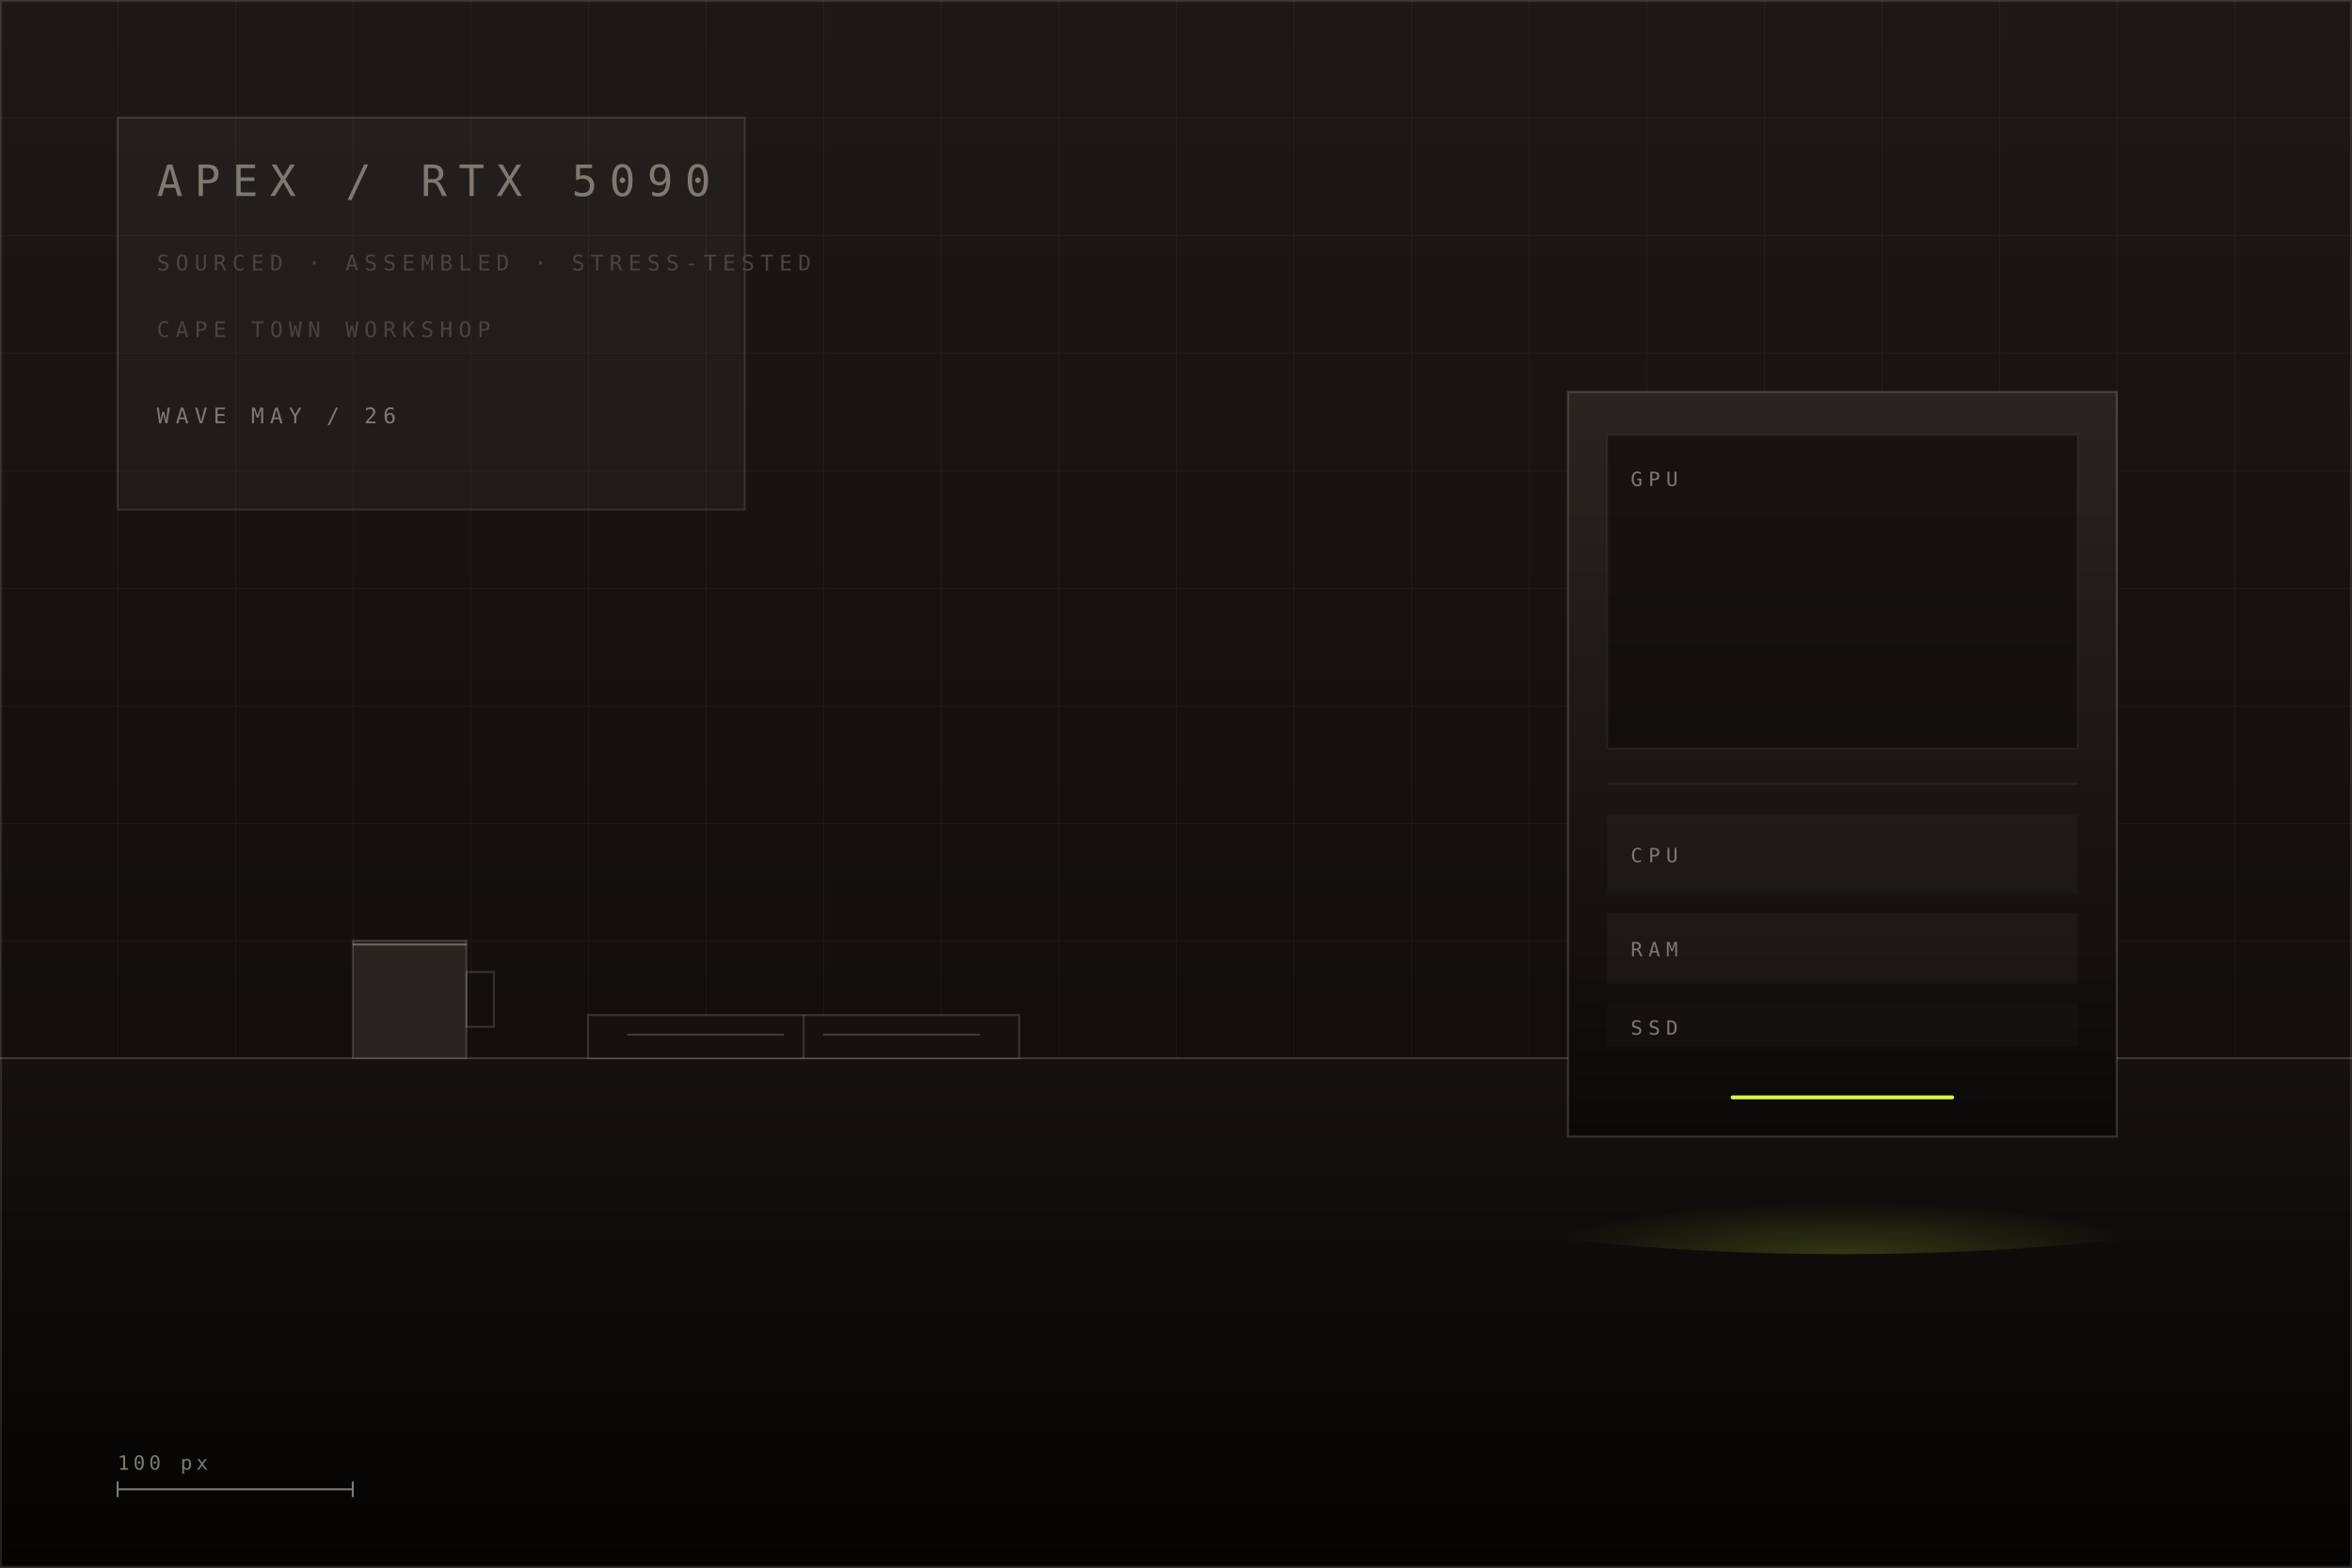
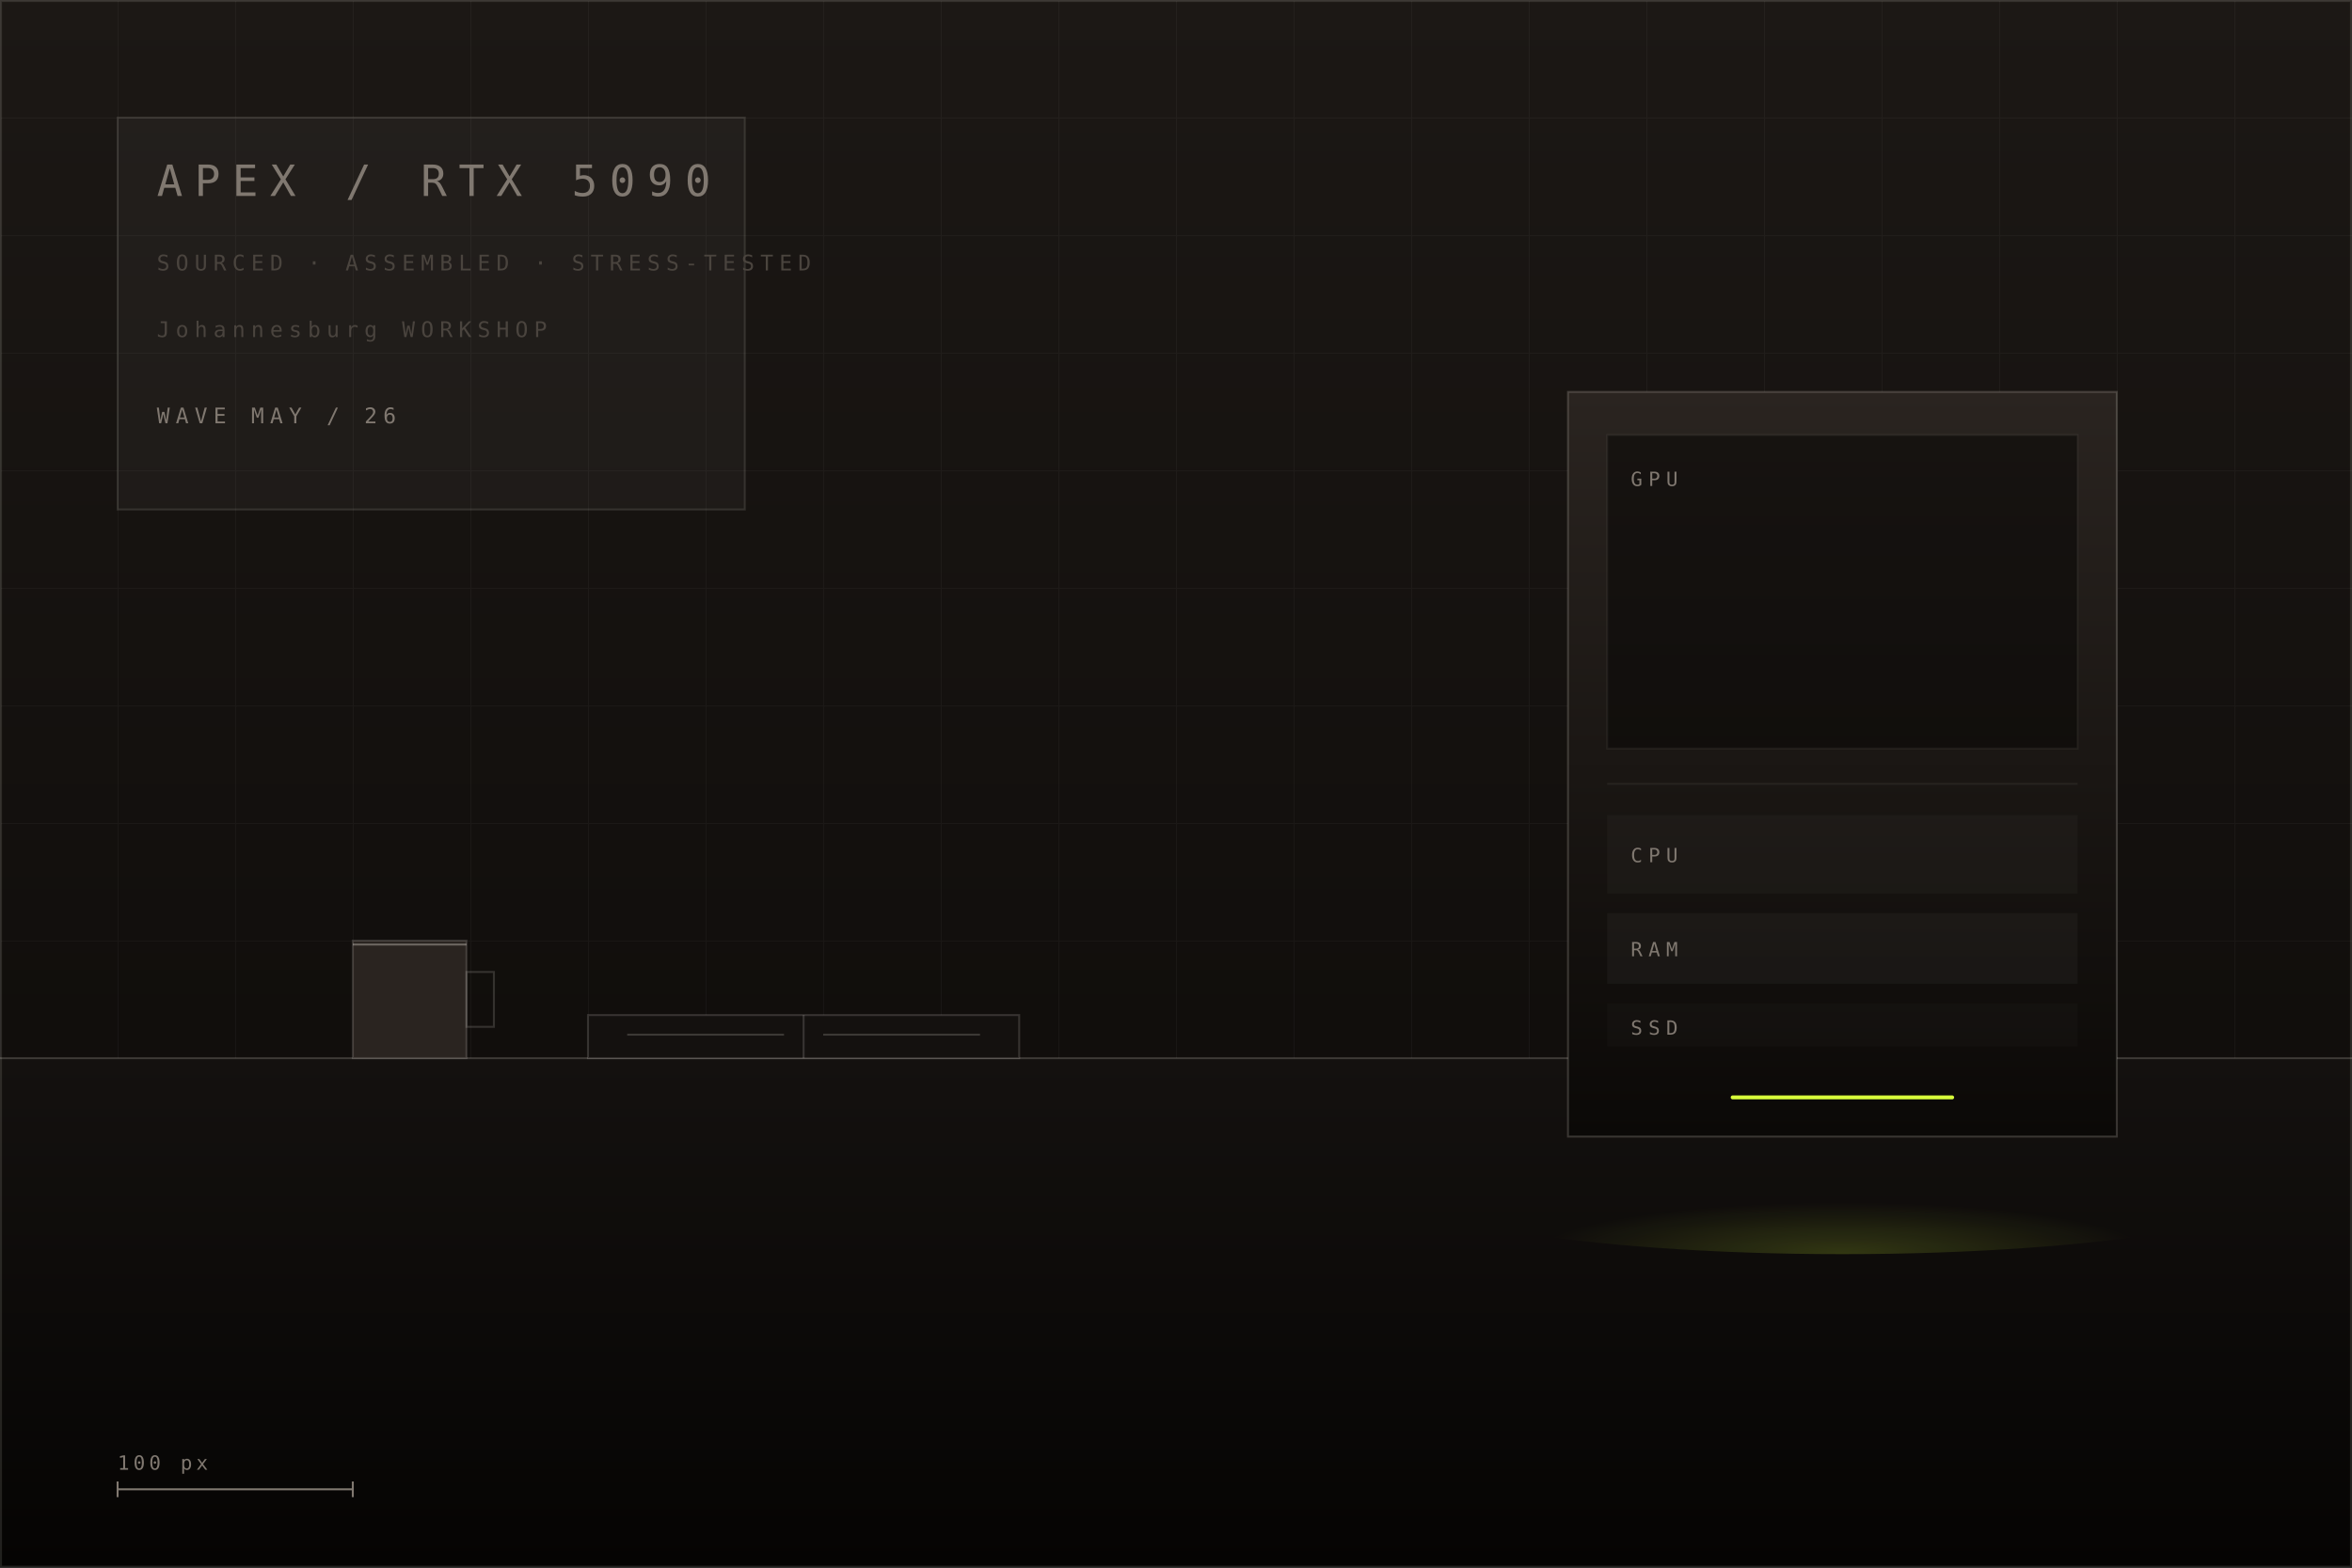
<svg xmlns="http://www.w3.org/2000/svg" viewBox="0 0 1200 800" width="1200" height="800">
  <defs>
    <linearGradient id="bench" x1="0" y1="0" x2="0" y2="1">
      <stop offset="0%" stop-color="#14110f" />
      <stop offset="100%" stop-color="#050403" />
    </linearGradient>
    <linearGradient id="wall" x1="0" y1="0" x2="0" y2="1">
      <stop offset="0%" stop-color="#1c1815" />
      <stop offset="100%" stop-color="#0b0907" />
    </linearGradient>
    <linearGradient id="tower" x1="0" y1="0" x2="0" y2="1">
      <stop offset="0%" stop-color="#2a2420" />
      <stop offset="100%" stop-color="#0b0907" />
    </linearGradient>
    <radialGradient id="glow" cx="0.5" cy="1" r="0.55">
      <stop offset="0%" stop-color="rgba(216,255,58,0.18)" />
      <stop offset="60%" stop-color="rgba(216,255,58,0)" />
    </radialGradient>
    <pattern id="grid" x="0" y="0" width="60" height="60" patternUnits="userSpaceOnUse">
      <path d="M 60 0 L 0 0 0 60" fill="none" stroke="rgba(246,241,231,0.04)" stroke-width="1" />
    </pattern>
  </defs>
  <rect width="1200" height="800" fill="url(#wall)" />
  <rect width="1200" height="800" fill="url(#grid)" />
  <rect x="0" y="540" width="1200" height="260" fill="url(#bench)" />
  <line x1="0" y1="540" x2="1200" y2="540" stroke="rgba(246,241,231,0.18)" stroke-width="1" />
  <rect x="60" y="60" width="320" height="200" fill="rgba(246,241,231,0.04)" stroke="rgba(246,241,231,0.12)" stroke-width="1" />
  <text x="80" y="100" font-family="ui-monospace, monospace" font-size="22" fill="#807870" letter-spacing="6">APEX / RTX 5090</text>
  <text x="80" y="138" font-family="ui-monospace, monospace" font-size="11" fill="#4a443e" letter-spacing="3">SOURCED  ·  ASSEMBLED  ·  STRESS-TESTED</text>
-   <text x="80" y="172" font-family="ui-monospace, monospace" font-size="11" fill="#4a443e" letter-spacing="3">CAPE TOWN WORKSHOP</text>
+   <text x="80" y="172" font-family="ui-monospace, monospace" font-size="11" fill="#4a443e" letter-spacing="3">Johannesburg WORKSHOP</text>
  <text x="80" y="216" font-family="ui-monospace, monospace" font-size="11" fill="#807870" letter-spacing="3">WAVE  MAY / 26</text>
  <g transform="translate(800, 200)">
    <rect x="0" y="0" width="280" height="380" fill="url(#tower)" stroke="rgba(246,241,231,0.18)" stroke-width="1" />
    <rect x="20" y="22" width="240" height="160" fill="rgba(11,9,7,0.6)" stroke="rgba(246,241,231,0.06)" stroke-width="1" />
    <text x="32" y="48" font-family="ui-monospace, monospace" font-size="10" fill="#807870" letter-spacing="3">GPU</text>
    <line x1="20" y1="200" x2="260" y2="200" stroke="rgba(246,241,231,0.06)" stroke-width="1" />
    <rect x="20" y="216" width="240" height="40" fill="rgba(246,241,231,0.03)" />
    <text x="32" y="240" font-family="ui-monospace, monospace" font-size="10" fill="#807870" letter-spacing="3">CPU</text>
    <rect x="20" y="266" width="240" height="36" fill="rgba(246,241,231,0.04)" />
    <text x="32" y="288" font-family="ui-monospace, monospace" font-size="10" fill="#807870" letter-spacing="3">RAM</text>
    <rect x="20" y="312" width="240" height="22" fill="rgba(246,241,231,0.02)" />
    <text x="32" y="328" font-family="ui-monospace, monospace" font-size="10" fill="#807870" letter-spacing="3">SSD</text>
    <line x1="84" y1="360" x2="196" y2="360" stroke="#d8ff3a" stroke-width="2" stroke-linecap="round" />
  </g>
  <ellipse cx="940" cy="600" rx="240" ry="40" fill="url(#glow)" />
  <g transform="translate(180, 540)">
    <rect x="0" y="-60" width="58" height="60" fill="#2a2420" stroke="rgba(246,241,231,0.16)" stroke-width="1" />
    <rect x="58" y="-44" width="14" height="28" fill="none" stroke="rgba(246,241,231,0.16)" stroke-width="1" />
    <line x1="0" y1="-58" x2="58" y2="-58" stroke="rgba(246,241,231,0.32)" stroke-width="1" />
    <rect x="120" y="-22" width="220" height="22" fill="#14110f" stroke="rgba(246,241,231,0.16)" stroke-width="1" />
    <line x1="230" y1="-22" x2="230" y2="0" stroke="rgba(246,241,231,0.16)" stroke-width="1" />
    <line x1="140" y1="-12" x2="220" y2="-12" stroke="rgba(246,241,231,0.18)" stroke-width="1" />
    <line x1="240" y1="-12" x2="320" y2="-12" stroke="rgba(246,241,231,0.18)" stroke-width="1" />
  </g>
  <g transform="translate(60, 760)">
    <line x1="0" y1="0" x2="120" y2="0" stroke="#807870" stroke-width="1" />
    <line x1="0" y1="-4" x2="0" y2="4" stroke="#807870" stroke-width="1" />
    <line x1="120" y1="-4" x2="120" y2="4" stroke="#807870" stroke-width="1" />
    <text x="0" y="-10" font-family="ui-monospace, monospace" font-size="10" fill="#807870" letter-spacing="2">100 px</text>
  </g>
  <rect x="0.5" y="0.5" width="1199" height="799" fill="none" stroke="rgba(246,241,231,0.12)" stroke-width="1" />
</svg>
